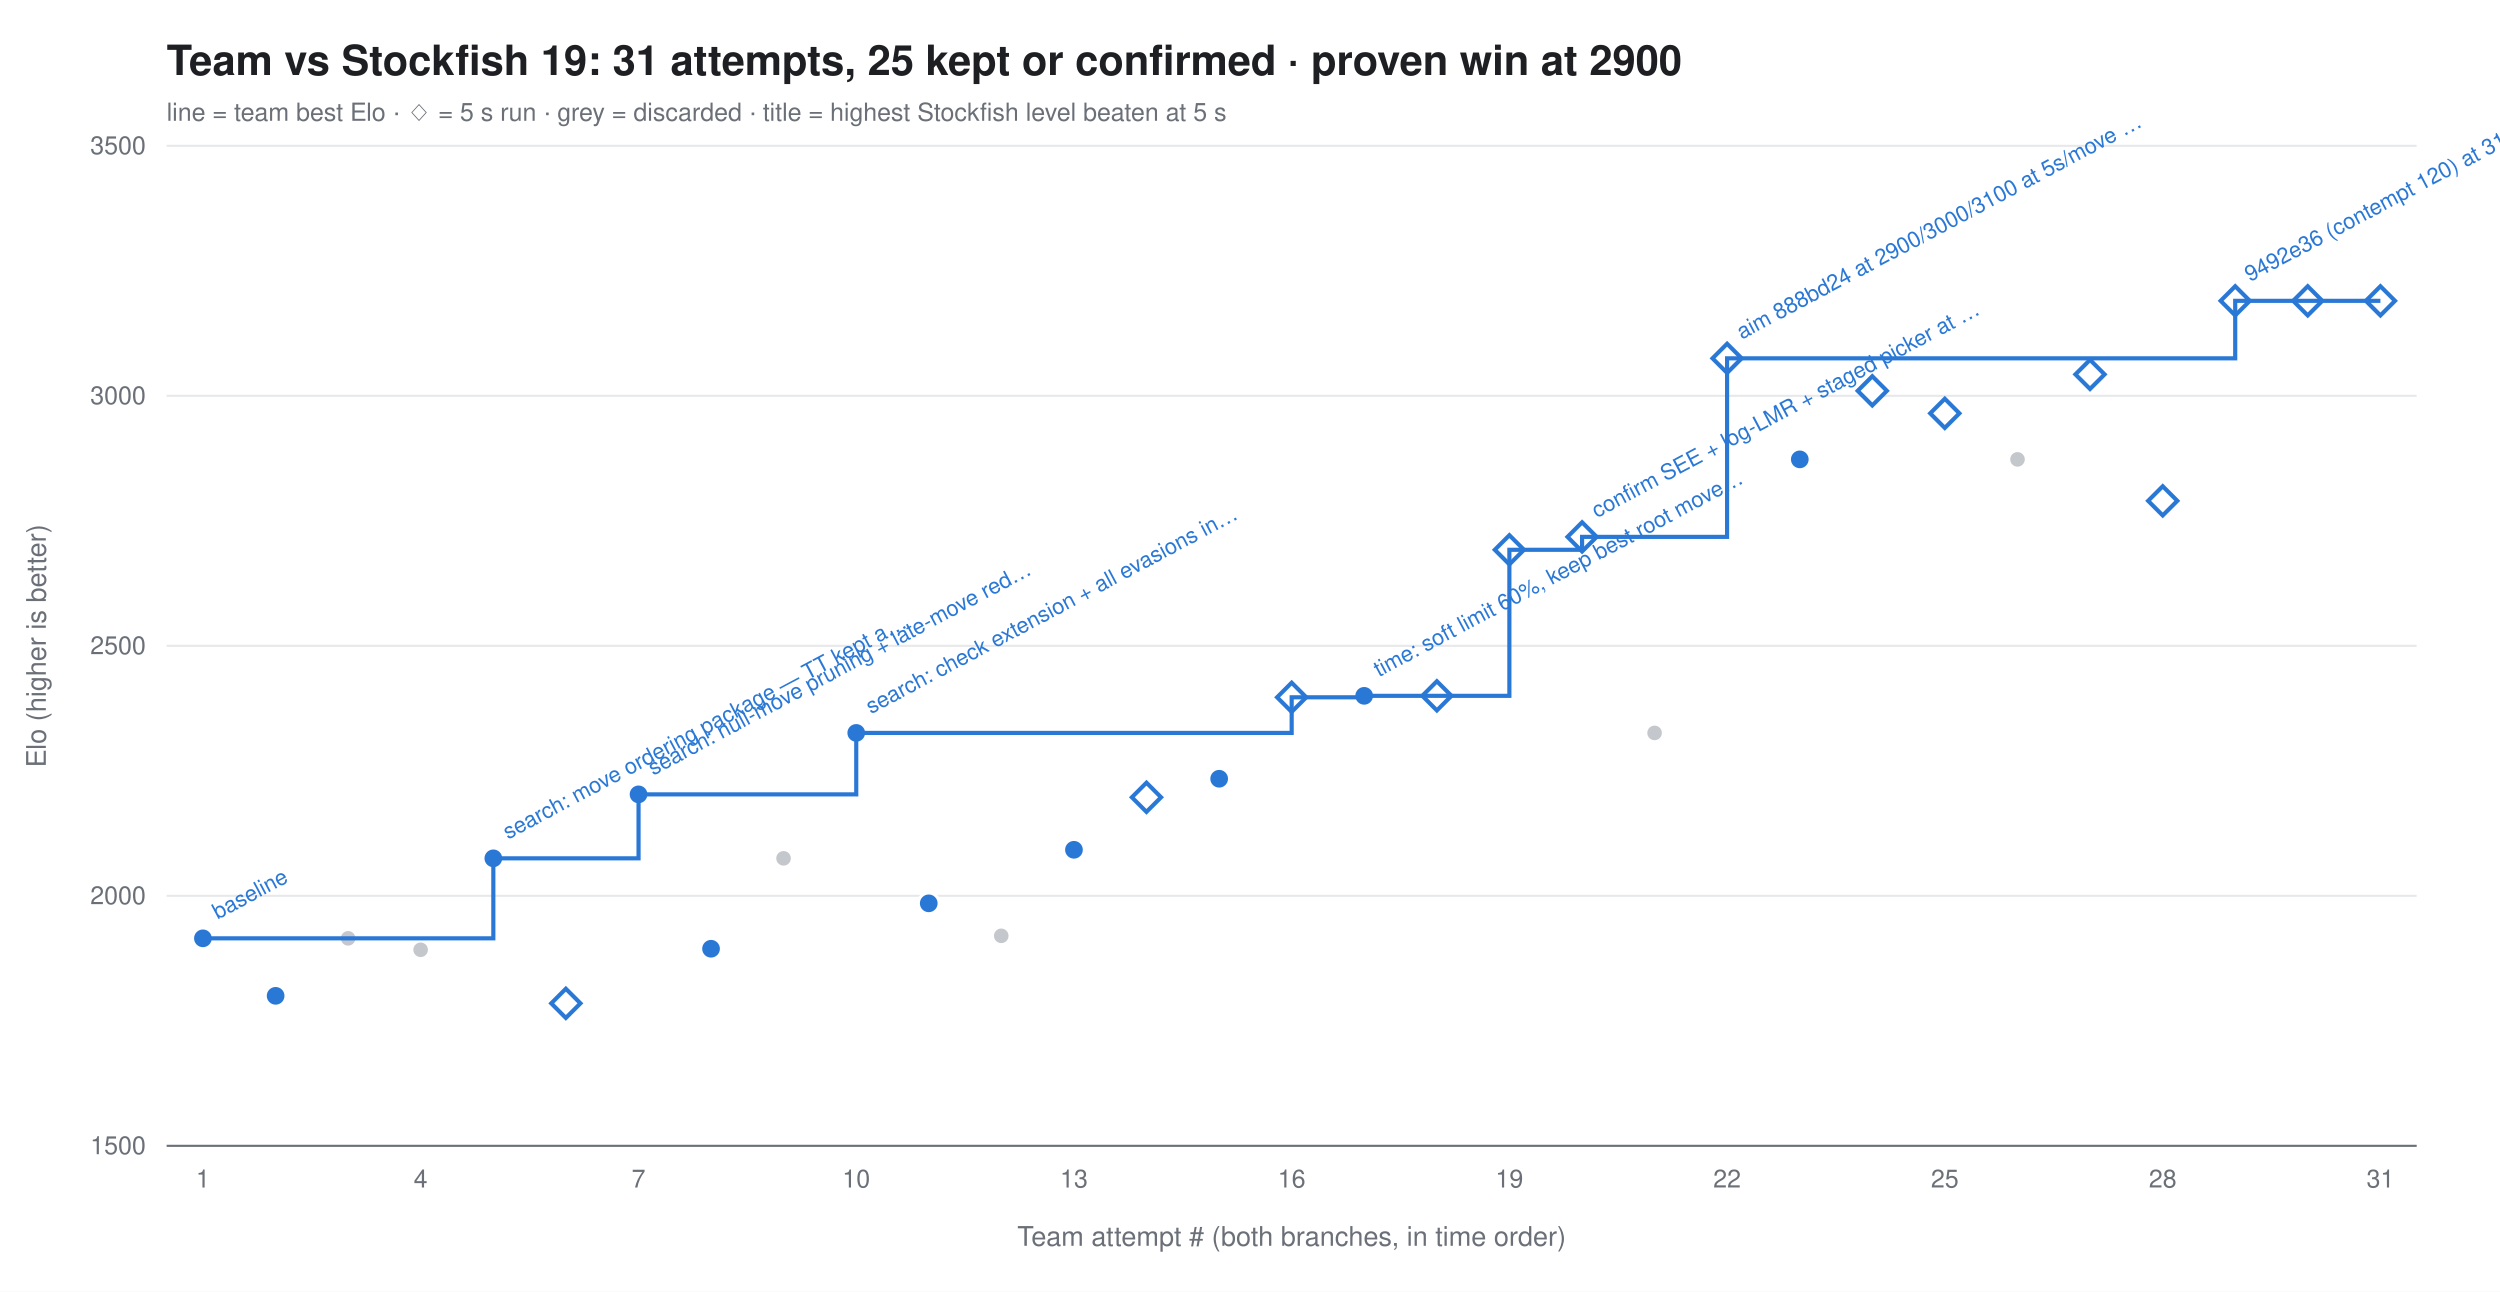
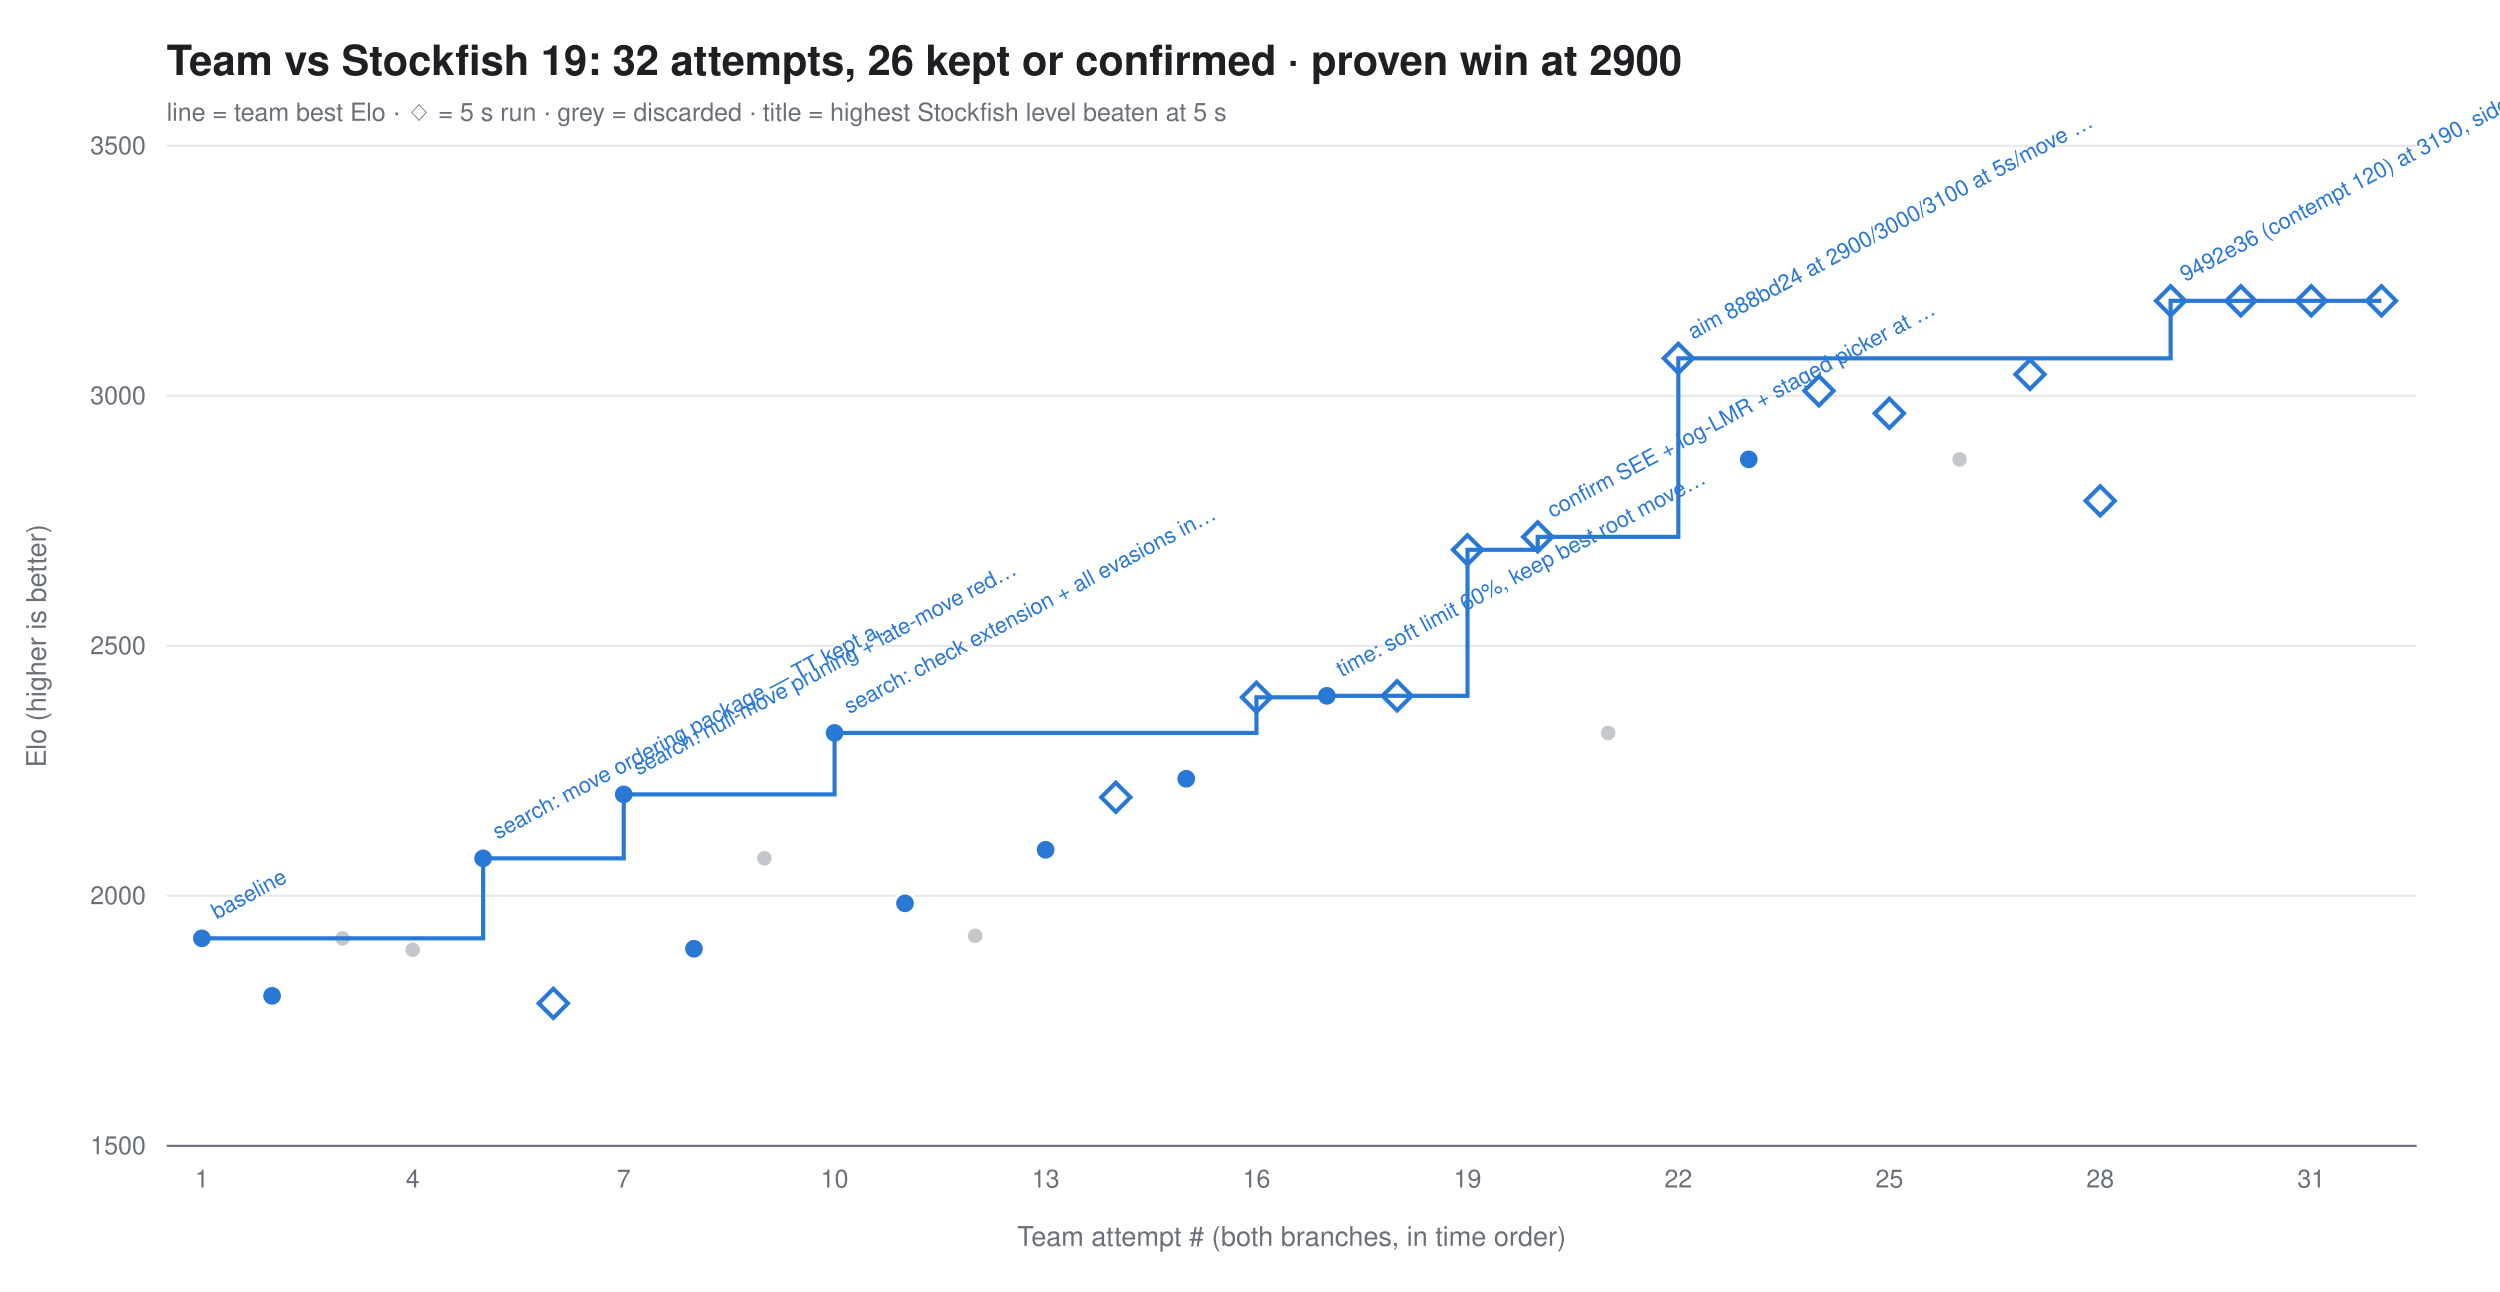
<svg xmlns="http://www.w3.org/2000/svg" width="1200" height="620" viewBox="0 0 1200 620" font-family="-apple-system,Segoe UI,Helvetica,Arial,sans-serif">
  <rect width="1200" height="620" fill="#ffffff" />
-   <text x="80" y="36" font-size="20" font-weight="600" fill="#1d1f23">Team vs Stockfish 19: 31 attempts, 25 kept or confirmed · proven win at 2900</text>
+   <text x="80" y="36" font-size="20" font-weight="600" fill="#1d1f23">Team vs Stockfish 19: 32 attempts, 26 kept or confirmed · proven win at 2900</text>
  <line x1="80" x2="1160" y1="550.0" y2="550.0" stroke="#e6e8eb" />
  <text x="70" y="554.0" font-size="12" text-anchor="end" fill="#6b7078">1500</text>
  <line x1="80" x2="1160" y1="430.0" y2="430.0" stroke="#e6e8eb" />
  <text x="70" y="434.0" font-size="12" text-anchor="end" fill="#6b7078">2000</text>
  <line x1="80" x2="1160" y1="310.0" y2="310.0" stroke="#e6e8eb" />
  <text x="70" y="314.0" font-size="12" text-anchor="end" fill="#6b7078">2500</text>
  <line x1="80" x2="1160" y1="190.0" y2="190.0" stroke="#e6e8eb" />
  <text x="70" y="194.0" font-size="12" text-anchor="end" fill="#6b7078">3000</text>
  <line x1="80" x2="1160" y1="70.0" y2="70.0" stroke="#e6e8eb" />
  <text x="70" y="74.0" font-size="12" text-anchor="end" fill="#6b7078">3500</text>
-   <text x="97.4" y="570" font-size="12" text-anchor="middle" fill="#6b7078">1</text>
-   <text x="201.9" y="570" font-size="12" text-anchor="middle" fill="#6b7078">4</text>
-   <text x="306.5" y="570" font-size="12" text-anchor="middle" fill="#6b7078">7</text>
-   <text x="411.0" y="570" font-size="12" text-anchor="middle" fill="#6b7078">10</text>
-   <text x="515.5" y="570" font-size="12" text-anchor="middle" fill="#6b7078">13</text>
-   <text x="620.0" y="570" font-size="12" text-anchor="middle" fill="#6b7078">16</text>
-   <text x="724.5" y="570" font-size="12" text-anchor="middle" fill="#6b7078">19</text>
-   <text x="829.0" y="570" font-size="12" text-anchor="middle" fill="#6b7078">22</text>
-   <text x="933.5" y="570" font-size="12" text-anchor="middle" fill="#6b7078">25</text>
-   <text x="1038.1" y="570" font-size="12" text-anchor="middle" fill="#6b7078">28</text>
-   <text x="1142.6" y="570" font-size="12" text-anchor="middle" fill="#6b7078">31</text>
+   <text x="96.9" y="570" font-size="12" text-anchor="middle" fill="#6b7078">1</text>
+   <text x="198.1" y="570" font-size="12" text-anchor="middle" fill="#6b7078">4</text>
+   <text x="299.4" y="570" font-size="12" text-anchor="middle" fill="#6b7078">7</text>
+   <text x="400.6" y="570" font-size="12" text-anchor="middle" fill="#6b7078">10</text>
+   <text x="501.9" y="570" font-size="12" text-anchor="middle" fill="#6b7078">13</text>
+   <text x="603.1" y="570" font-size="12" text-anchor="middle" fill="#6b7078">16</text>
+   <text x="704.4" y="570" font-size="12" text-anchor="middle" fill="#6b7078">19</text>
+   <text x="805.6" y="570" font-size="12" text-anchor="middle" fill="#6b7078">22</text>
+   <text x="906.9" y="570" font-size="12" text-anchor="middle" fill="#6b7078">25</text>
+   <text x="1008.1" y="570" font-size="12" text-anchor="middle" fill="#6b7078">28</text>
+   <text x="1109.4" y="570" font-size="12" text-anchor="middle" fill="#6b7078">31</text>
  <line x1="80" x2="1160" y1="550" y2="550" stroke="#6b7078" />
  <text x="620.0" y="598" font-size="13" text-anchor="middle" fill="#6b7078">Team attempt # (both branches, in time order)</text>
  <text x="22" y="310.0" font-size="13" text-anchor="middle" fill="#6b7078" transform="rotate(-90 22 310.0)">Elo (higher is better)</text>
-   <circle cx="97.4" cy="450.4" r="5" fill="#2a78d6" stroke="#ffffff" stroke-width="1.5" />
-   <circle cx="132.3" cy="478.0" r="5" fill="#2a78d6" stroke="#ffffff" stroke-width="1.5" />
-   <circle cx="167.1" cy="450.4" r="3.5" fill="#c4c7cc" />
-   <circle cx="201.9" cy="455.9" r="3.5" fill="#c4c7cc" />
-   <circle cx="236.8" cy="412.0" r="5" fill="#2a78d6" stroke="#ffffff" stroke-width="1.5" />
-   <path d="M271.6,474.6 L278.6,481.6 L271.6,488.6 L264.6,481.6 Z" fill="#ffffff" stroke="#2a78d6" stroke-width="2" />
-   <circle cx="306.5" cy="381.3" r="5" fill="#2a78d6" stroke="#ffffff" stroke-width="1.5" />
-   <circle cx="341.3" cy="455.4" r="5" fill="#2a78d6" stroke="#ffffff" stroke-width="1.5" />
-   <circle cx="376.1" cy="412.0" r="3.5" fill="#c4c7cc" />
-   <circle cx="411.0" cy="351.8" r="5" fill="#2a78d6" stroke="#ffffff" stroke-width="1.5" />
-   <circle cx="445.8" cy="433.6" r="5" fill="#2a78d6" stroke="#ffffff" stroke-width="1.5" />
-   <circle cx="480.6" cy="449.2" r="3.5" fill="#c4c7cc" />
-   <circle cx="515.5" cy="407.9" r="5" fill="#2a78d6" stroke="#ffffff" stroke-width="1.5" />
-   <path d="M550.3,375.7 L557.3,382.7 L550.3,389.7 L543.3,382.7 Z" fill="#ffffff" stroke="#2a78d6" stroke-width="2" />
-   <circle cx="585.2" cy="373.8" r="5" fill="#2a78d6" stroke="#ffffff" stroke-width="1.5" />
-   <path d="M620.0,327.7 L627.0,334.7 L620.0,341.7 L613.0,334.7 Z" fill="#ffffff" stroke="#2a78d6" stroke-width="2" />
-   <circle cx="654.8" cy="334.0" r="5" fill="#2a78d6" stroke="#ffffff" stroke-width="1.5" />
-   <path d="M689.7,327.0 L696.7,334.0 L689.7,341.0 L682.7,334.0 Z" fill="#ffffff" stroke="#2a78d6" stroke-width="2" />
-   <path d="M724.5,256.9 L731.5,263.9 L724.5,270.9 L717.5,263.9 Z" fill="#ffffff" stroke="#2a78d6" stroke-width="2" />
-   <path d="M759.4,250.7 L766.4,257.7 L759.4,264.7 L752.4,257.7 Z" fill="#ffffff" stroke="#2a78d6" stroke-width="2" />
-   <circle cx="794.2" cy="351.8" r="3.5" fill="#c4c7cc" />
-   <path d="M829.0,165.0 L836.0,172.0 L829.0,179.0 L822.0,172.0 Z" fill="#ffffff" stroke="#2a78d6" stroke-width="2" />
-   <circle cx="863.9" cy="220.5" r="5" fill="#2a78d6" stroke="#ffffff" stroke-width="1.5" />
-   <path d="M898.7,180.6 L905.7,187.6 L898.7,194.6 L891.7,187.6 Z" fill="#ffffff" stroke="#2a78d6" stroke-width="2" />
-   <path d="M933.5,191.4 L940.5,198.4 L933.5,205.4 L926.5,198.4 Z" fill="#ffffff" stroke="#2a78d6" stroke-width="2" />
-   <circle cx="968.4" cy="220.5" r="3.5" fill="#c4c7cc" />
-   <path d="M1003.2,172.7 L1010.2,179.7 L1003.2,186.7 L996.2,179.7 Z" fill="#ffffff" stroke="#2a78d6" stroke-width="2" />
-   <path d="M1038.1,233.4 L1045.1,240.4 L1038.1,247.4 L1031.1,240.4 Z" fill="#ffffff" stroke="#2a78d6" stroke-width="2" />
-   <path d="M1072.9,137.4 L1079.9,144.4 L1072.9,151.4 L1065.9,144.4 Z" fill="#ffffff" stroke="#2a78d6" stroke-width="2" />
-   <path d="M1107.7,137.4 L1114.7,144.4 L1107.7,151.4 L1100.7,144.4 Z" fill="#ffffff" stroke="#2a78d6" stroke-width="2" />
-   <path d="M1142.6,137.4 L1149.6,144.4 L1142.6,151.4 L1135.6,144.4 Z" fill="#ffffff" stroke="#2a78d6" stroke-width="2" />
-   <path d="M97.4,450.4 L236.8,450.4 L236.8,412.0 L306.5,412.0 L306.5,381.3 L411.0,381.3 L411.0,351.8 L620.0,351.8 L620.0,334.7 L654.8,334.7 L654.8,334.0 L724.5,334.0 L724.5,263.9 L759.4,263.9 L759.4,257.7 L829.0,257.7 L829.0,172.0 L1072.9,172.0 L1072.9,144.4 L1142.6,144.4" fill="none" stroke="#2a78d6" stroke-width="2" />
-   <text x="1079.9" y="135.4" font-size="10.5" fill="#2a78d6" transform="rotate(-28 1079.9 135.4)">9492e36 (contempt 120) at 3190, side-by-s…</text>
-   <text x="836.0" y="163.0" font-size="10.5" fill="#2a78d6" transform="rotate(-28 836.0 163.0)">aim 888bd24 at 2900/3000/3100 at 5s/move …</text>
-   <text x="766.4" y="248.7" font-size="10.5" fill="#2a78d6" transform="rotate(-28 766.4 248.7)">confirm SEE + log-LMR + staged picker at …</text>
-   <text x="661.8" y="325.0" font-size="10.5" fill="#2a78d6" transform="rotate(-28 661.8 325.0)">time: soft limit 60%, keep best root move…</text>
-   <text x="418.0" y="342.8" font-size="10.5" fill="#2a78d6" transform="rotate(-28 418.0 342.8)">search: check extension + all evasions in…</text>
-   <text x="313.5" y="372.3" font-size="10.5" fill="#2a78d6" transform="rotate(-28 313.5 372.3)">search: null-move pruning + late-move red…</text>
-   <text x="243.8" y="403.0" font-size="10.5" fill="#2a78d6" transform="rotate(-28 243.8 403.0)">search: move ordering package — TT kept a…</text>
-   <text x="104.4" y="441.4" font-size="10.5" fill="#2a78d6" transform="rotate(-28 104.4 441.4)">baseline</text>
+   <circle cx="96.9" cy="450.4" r="5" fill="#2a78d6" stroke="#ffffff" stroke-width="1.5" />
+   <circle cx="130.6" cy="478.0" r="5" fill="#2a78d6" stroke="#ffffff" stroke-width="1.5" />
+   <circle cx="164.4" cy="450.4" r="3.5" fill="#c4c7cc" />
+   <circle cx="198.1" cy="455.9" r="3.5" fill="#c4c7cc" />
+   <circle cx="231.9" cy="412.0" r="5" fill="#2a78d6" stroke="#ffffff" stroke-width="1.5" />
+   <path d="M265.6,474.6 L272.6,481.6 L265.6,488.6 L258.6,481.6 Z" fill="#ffffff" stroke="#2a78d6" stroke-width="2" />
+   <circle cx="299.4" cy="381.3" r="5" fill="#2a78d6" stroke="#ffffff" stroke-width="1.5" />
+   <circle cx="333.1" cy="455.4" r="5" fill="#2a78d6" stroke="#ffffff" stroke-width="1.5" />
+   <circle cx="366.9" cy="412.0" r="3.5" fill="#c4c7cc" />
+   <circle cx="400.6" cy="351.8" r="5" fill="#2a78d6" stroke="#ffffff" stroke-width="1.5" />
+   <circle cx="434.4" cy="433.6" r="5" fill="#2a78d6" stroke="#ffffff" stroke-width="1.5" />
+   <circle cx="468.1" cy="449.2" r="3.5" fill="#c4c7cc" />
+   <circle cx="501.9" cy="407.9" r="5" fill="#2a78d6" stroke="#ffffff" stroke-width="1.5" />
+   <path d="M535.6,375.7 L542.6,382.7 L535.6,389.7 L528.6,382.7 Z" fill="#ffffff" stroke="#2a78d6" stroke-width="2" />
+   <circle cx="569.4" cy="373.8" r="5" fill="#2a78d6" stroke="#ffffff" stroke-width="1.5" />
+   <path d="M603.1,327.7 L610.1,334.7 L603.1,341.7 L596.1,334.7 Z" fill="#ffffff" stroke="#2a78d6" stroke-width="2" />
+   <circle cx="636.9" cy="334.0" r="5" fill="#2a78d6" stroke="#ffffff" stroke-width="1.5" />
+   <path d="M670.6,327.0 L677.6,334.0 L670.6,341.0 L663.6,334.0 Z" fill="#ffffff" stroke="#2a78d6" stroke-width="2" />
+   <path d="M704.4,256.9 L711.4,263.9 L704.4,270.9 L697.4,263.9 Z" fill="#ffffff" stroke="#2a78d6" stroke-width="2" />
+   <path d="M738.1,250.7 L745.1,257.7 L738.1,264.7 L731.1,257.7 Z" fill="#ffffff" stroke="#2a78d6" stroke-width="2" />
+   <circle cx="771.9" cy="351.8" r="3.5" fill="#c4c7cc" />
+   <path d="M805.6,165.0 L812.6,172.0 L805.6,179.0 L798.6,172.0 Z" fill="#ffffff" stroke="#2a78d6" stroke-width="2" />
+   <circle cx="839.4" cy="220.5" r="5" fill="#2a78d6" stroke="#ffffff" stroke-width="1.5" />
+   <path d="M873.1,180.6 L880.1,187.6 L873.1,194.6 L866.1,187.6 Z" fill="#ffffff" stroke="#2a78d6" stroke-width="2" />
+   <path d="M906.9,191.4 L913.9,198.4 L906.9,205.4 L899.9,198.4 Z" fill="#ffffff" stroke="#2a78d6" stroke-width="2" />
+   <circle cx="940.6" cy="220.5" r="3.5" fill="#c4c7cc" />
+   <path d="M974.4,172.7 L981.4,179.7 L974.4,186.7 L967.4,179.7 Z" fill="#ffffff" stroke="#2a78d6" stroke-width="2" />
+   <path d="M1008.1,233.4 L1015.1,240.4 L1008.1,247.4 L1001.1,240.4 Z" fill="#ffffff" stroke="#2a78d6" stroke-width="2" />
+   <path d="M1041.9,137.4 L1048.9,144.4 L1041.9,151.4 L1034.9,144.4 Z" fill="#ffffff" stroke="#2a78d6" stroke-width="2" />
+   <path d="M1075.6,137.4 L1082.6,144.4 L1075.6,151.4 L1068.6,144.4 Z" fill="#ffffff" stroke="#2a78d6" stroke-width="2" />
+   <path d="M1109.4,137.4 L1116.4,144.4 L1109.4,151.4 L1102.4,144.4 Z" fill="#ffffff" stroke="#2a78d6" stroke-width="2" />
+   <path d="M1143.1,137.4 L1150.1,144.4 L1143.1,151.4 L1136.1,144.4 Z" fill="#ffffff" stroke="#2a78d6" stroke-width="2" />
+   <path d="M96.9,450.4 L231.9,450.4 L231.9,412.0 L299.4,412.0 L299.4,381.3 L400.6,381.3 L400.6,351.8 L603.1,351.8 L603.1,334.7 L636.9,334.7 L636.9,334.0 L704.4,334.0 L704.4,263.9 L738.1,263.9 L738.1,257.7 L805.6,257.7 L805.6,172.0 L1041.9,172.0 L1041.9,144.4 L1143.1,144.4" fill="none" stroke="#2a78d6" stroke-width="2" />
+   <text x="1048.9" y="135.4" font-size="10.5" fill="#2a78d6" transform="rotate(-28 1048.9 135.4)">9492e36 (contempt 120) at 3190, side-by-s…</text>
+   <text x="812.6" y="163.0" font-size="10.5" fill="#2a78d6" transform="rotate(-28 812.6 163.0)">aim 888bd24 at 2900/3000/3100 at 5s/move …</text>
+   <text x="745.1" y="248.7" font-size="10.5" fill="#2a78d6" transform="rotate(-28 745.1 248.7)">confirm SEE + log-LMR + staged picker at …</text>
+   <text x="643.9" y="325.0" font-size="10.5" fill="#2a78d6" transform="rotate(-28 643.9 325.0)">time: soft limit 60%, keep best root move…</text>
+   <text x="407.6" y="342.8" font-size="10.5" fill="#2a78d6" transform="rotate(-28 407.6 342.8)">search: check extension + all evasions in…</text>
+   <text x="306.4" y="372.3" font-size="10.5" fill="#2a78d6" transform="rotate(-28 306.4 372.3)">search: null-move pruning + late-move red…</text>
+   <text x="238.9" y="403.0" font-size="10.5" fill="#2a78d6" transform="rotate(-28 238.9 403.0)">search: move ordering package — TT kept a…</text>
+   <text x="103.9" y="441.4" font-size="10.5" fill="#2a78d6" transform="rotate(-28 103.9 441.4)">baseline</text>
  <text x="80" y="58" font-size="12" fill="#6b7078">line = team best Elo · ◇ = 5 s run · grey = discarded · title = highest Stockfish level beaten at 5 s</text>
</svg>
